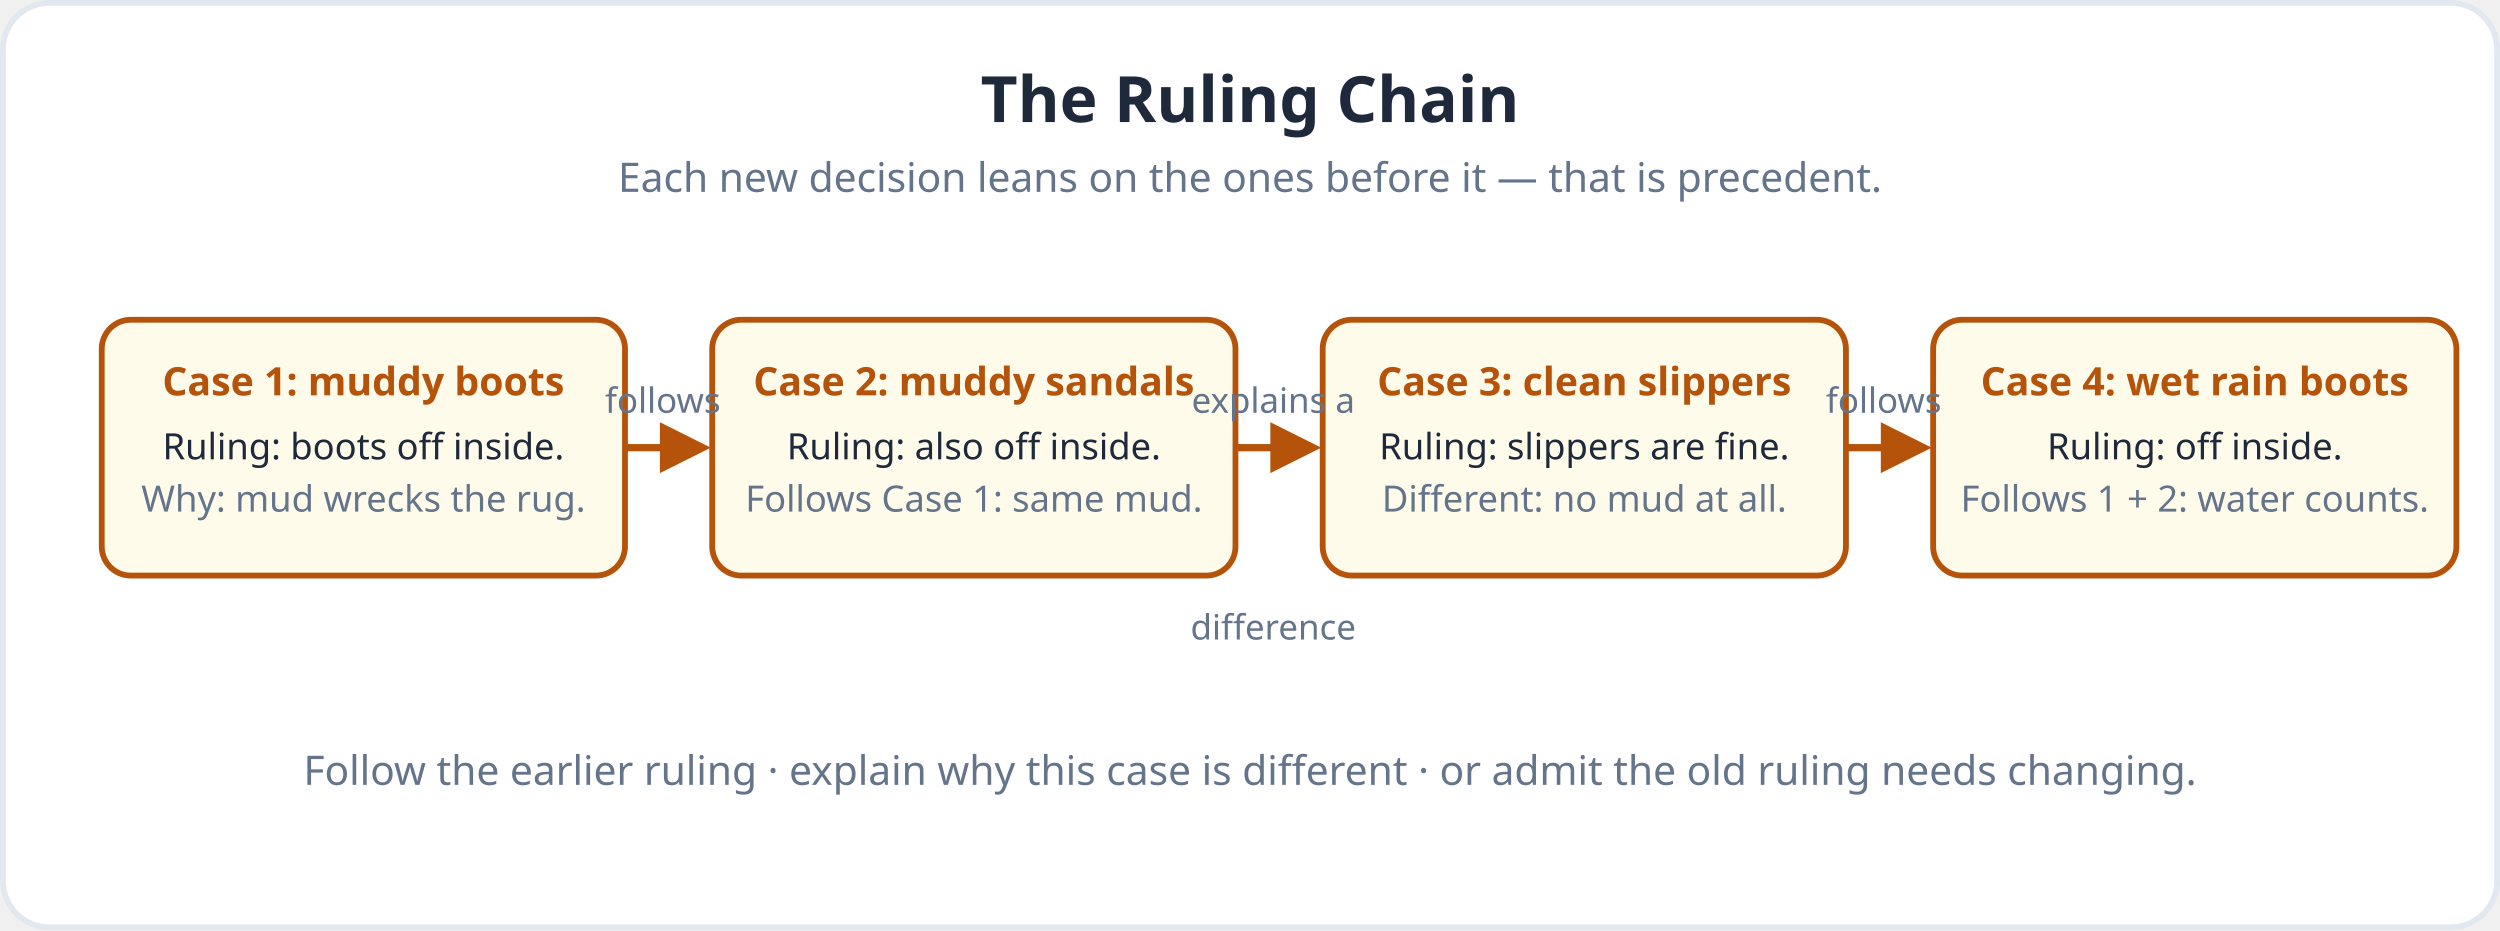
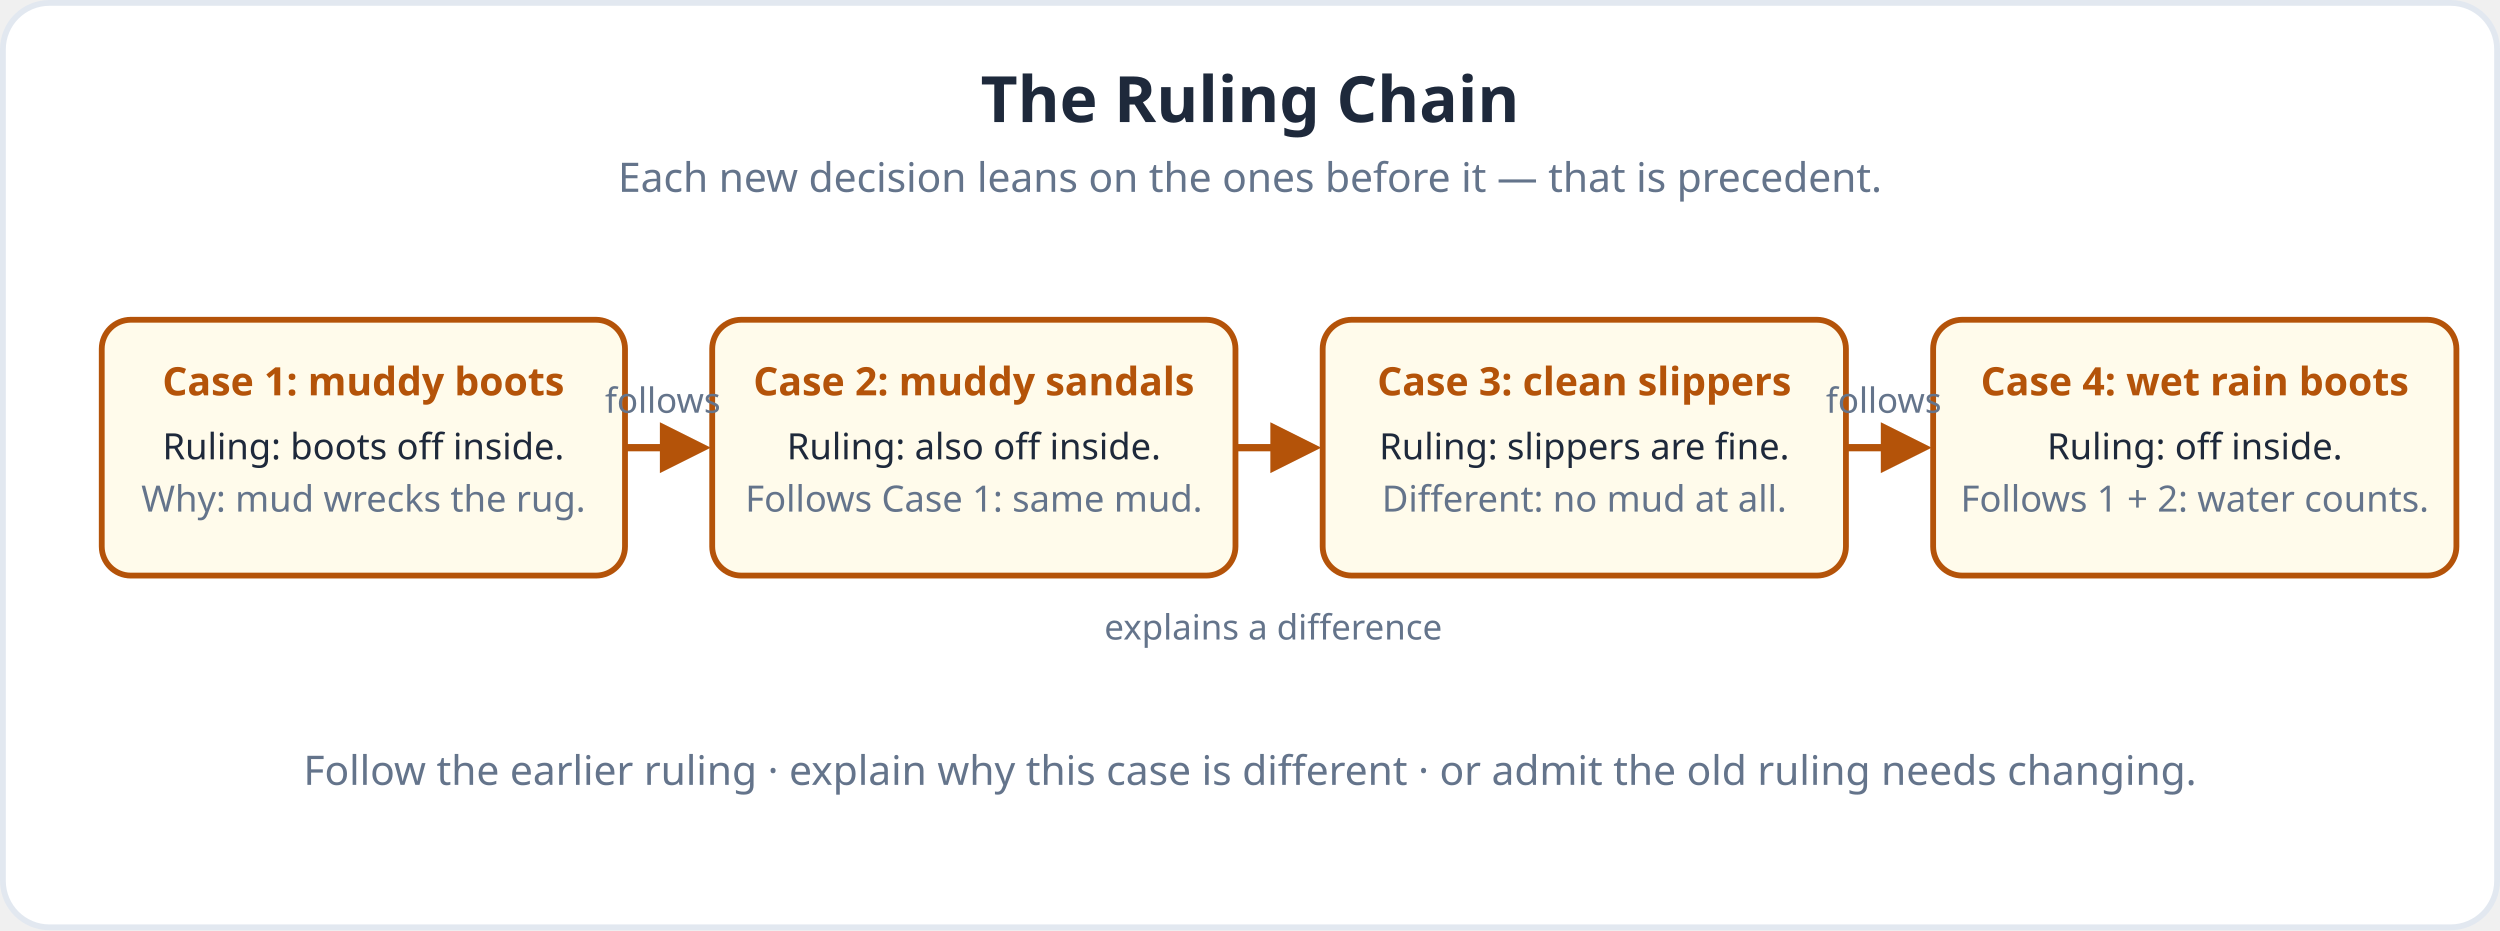
<svg xmlns="http://www.w3.org/2000/svg" viewBox="0 0 860 320" role="img" aria-labelledby="rcTitle">
  <defs>
    <marker id="rcA" viewBox="0 0 10 10" refX="8" refY="5" markerWidth="7" markerHeight="7" orient="auto-start-reverse">
      <path d="M0,0 L10,5 L0,10 z" fill="#b45309" />
    </marker>
  </defs>
  <rect x="1" y="1" width="858" height="318" rx="16" fill="#ffffff" stroke="#e2e8f0" stroke-width="2" />
  <text x="430" y="42" text-anchor="middle" font-family="'Segoe UI', system-ui, sans-serif" font-size="22" font-weight="700" fill="#1e293b">The Ruling Chain</text>
  <text x="430" y="66" text-anchor="middle" font-family="'Segoe UI', system-ui, sans-serif" font-size="14" fill="#64748b">Each new decision leans on the ones before it — that is precedent.</text>
  <g font-family="'Segoe UI', system-ui, sans-serif" text-anchor="middle">
    <g>
      <rect x="35" y="110" width="180" height="88" rx="10" fill="#fffbeb" stroke="#b45309" stroke-width="2" />
      <text x="125" y="136" font-size="13.5" font-weight="700" fill="#b45309">Case 1: muddy boots</text>
      <text x="125" y="158" font-size="12.5" fill="#1e293b">Ruling: boots off inside.</text>
      <text x="125" y="176" font-size="12.5" fill="#64748b">Why: mud wrecks the rug.</text>
    </g>
    <g>
      <rect x="245" y="110" width="180" height="88" rx="10" fill="#fffbeb" stroke="#b45309" stroke-width="2" />
      <text x="335" y="136" font-size="13.5" font-weight="700" fill="#b45309">Case 2: muddy sandals</text>
      <text x="335" y="158" font-size="12.5" fill="#1e293b">Ruling: also off inside.</text>
      <text x="335" y="176" font-size="12.5" fill="#64748b">Follows Case 1: same mud.</text>
    </g>
    <g>
      <rect x="455" y="110" width="180" height="88" rx="10" fill="#fffbeb" stroke="#b45309" stroke-width="2" />
      <text x="545" y="136" font-size="13.5" font-weight="700" fill="#b45309">Case 3: clean slippers</text>
      <text x="545" y="158" font-size="12.5" fill="#1e293b">Ruling: slippers are fine.</text>
      <text x="545" y="176" font-size="12.5" fill="#64748b">Different: no mud at all.</text>
    </g>
    <g>
      <rect x="665" y="110" width="180" height="88" rx="10" fill="#fffbeb" stroke="#b45309" stroke-width="2" />
      <text x="755" y="136" font-size="13.5" font-weight="700" fill="#b45309">Case 4: wet rain boots</text>
      <text x="755" y="158" font-size="12.5" fill="#1e293b">Ruling: off inside.</text>
      <text x="755" y="176" font-size="12.5" fill="#64748b">Follows 1 + 2: water counts.</text>
    </g>
  </g>
  <g stroke="#b45309" stroke-width="2.5">
    <line x1="215" y1="154" x2="241" y2="154" marker-end="url(#rcA)" />
    <line x1="425" y1="154" x2="451" y2="154" marker-end="url(#rcA)" />
    <line x1="635" y1="154" x2="661" y2="154" marker-end="url(#rcA)" />
  </g>
  <g font-family="'Segoe UI', system-ui, sans-serif" font-size="12" fill="#64748b" text-anchor="middle">
    <text x="228" y="142">follows</text>
-     <text x="438" y="142">explains a</text>
-     <text x="438" y="220">difference</text>
+     <text x="438" y="220">explains a difference</text>
    <text x="648" y="142">follows</text>
  </g>
  <text x="430" y="270" text-anchor="middle" font-family="'Segoe UI', system-ui, sans-serif" font-size="14" fill="#64748b">Follow the earlier ruling · explain why this case is different · or admit the old ruling needs changing.</text>
</svg>
